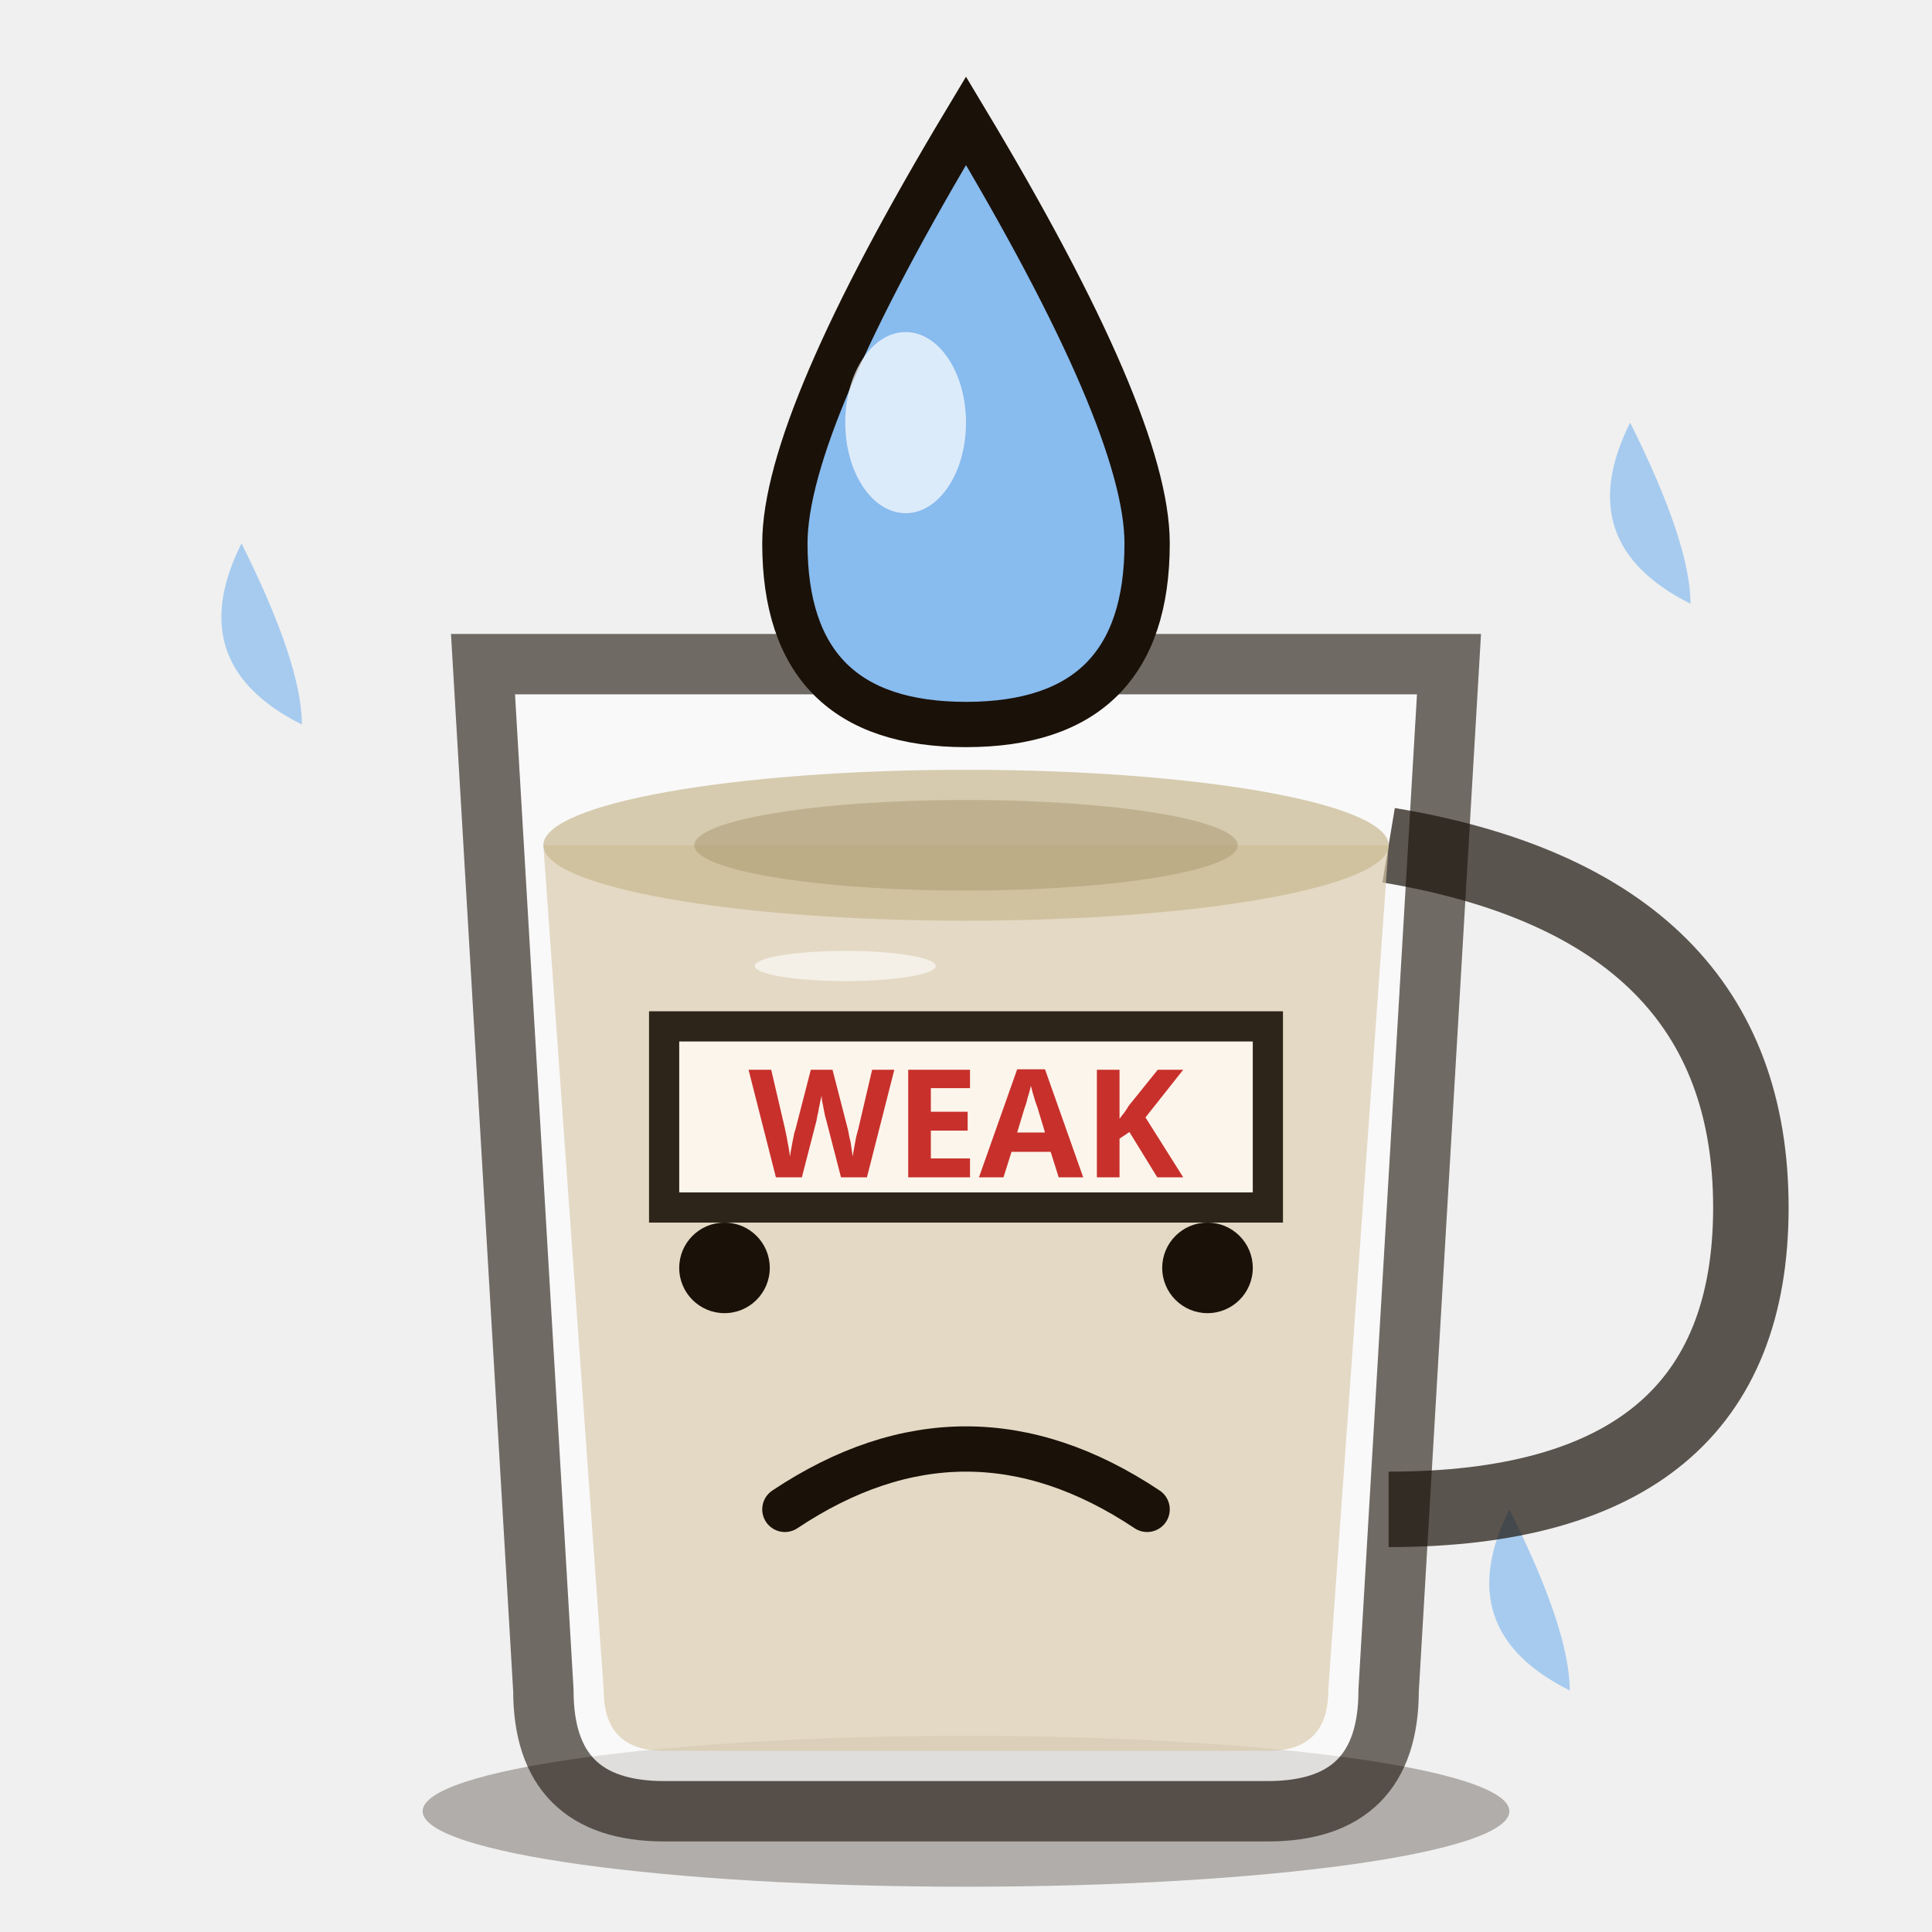
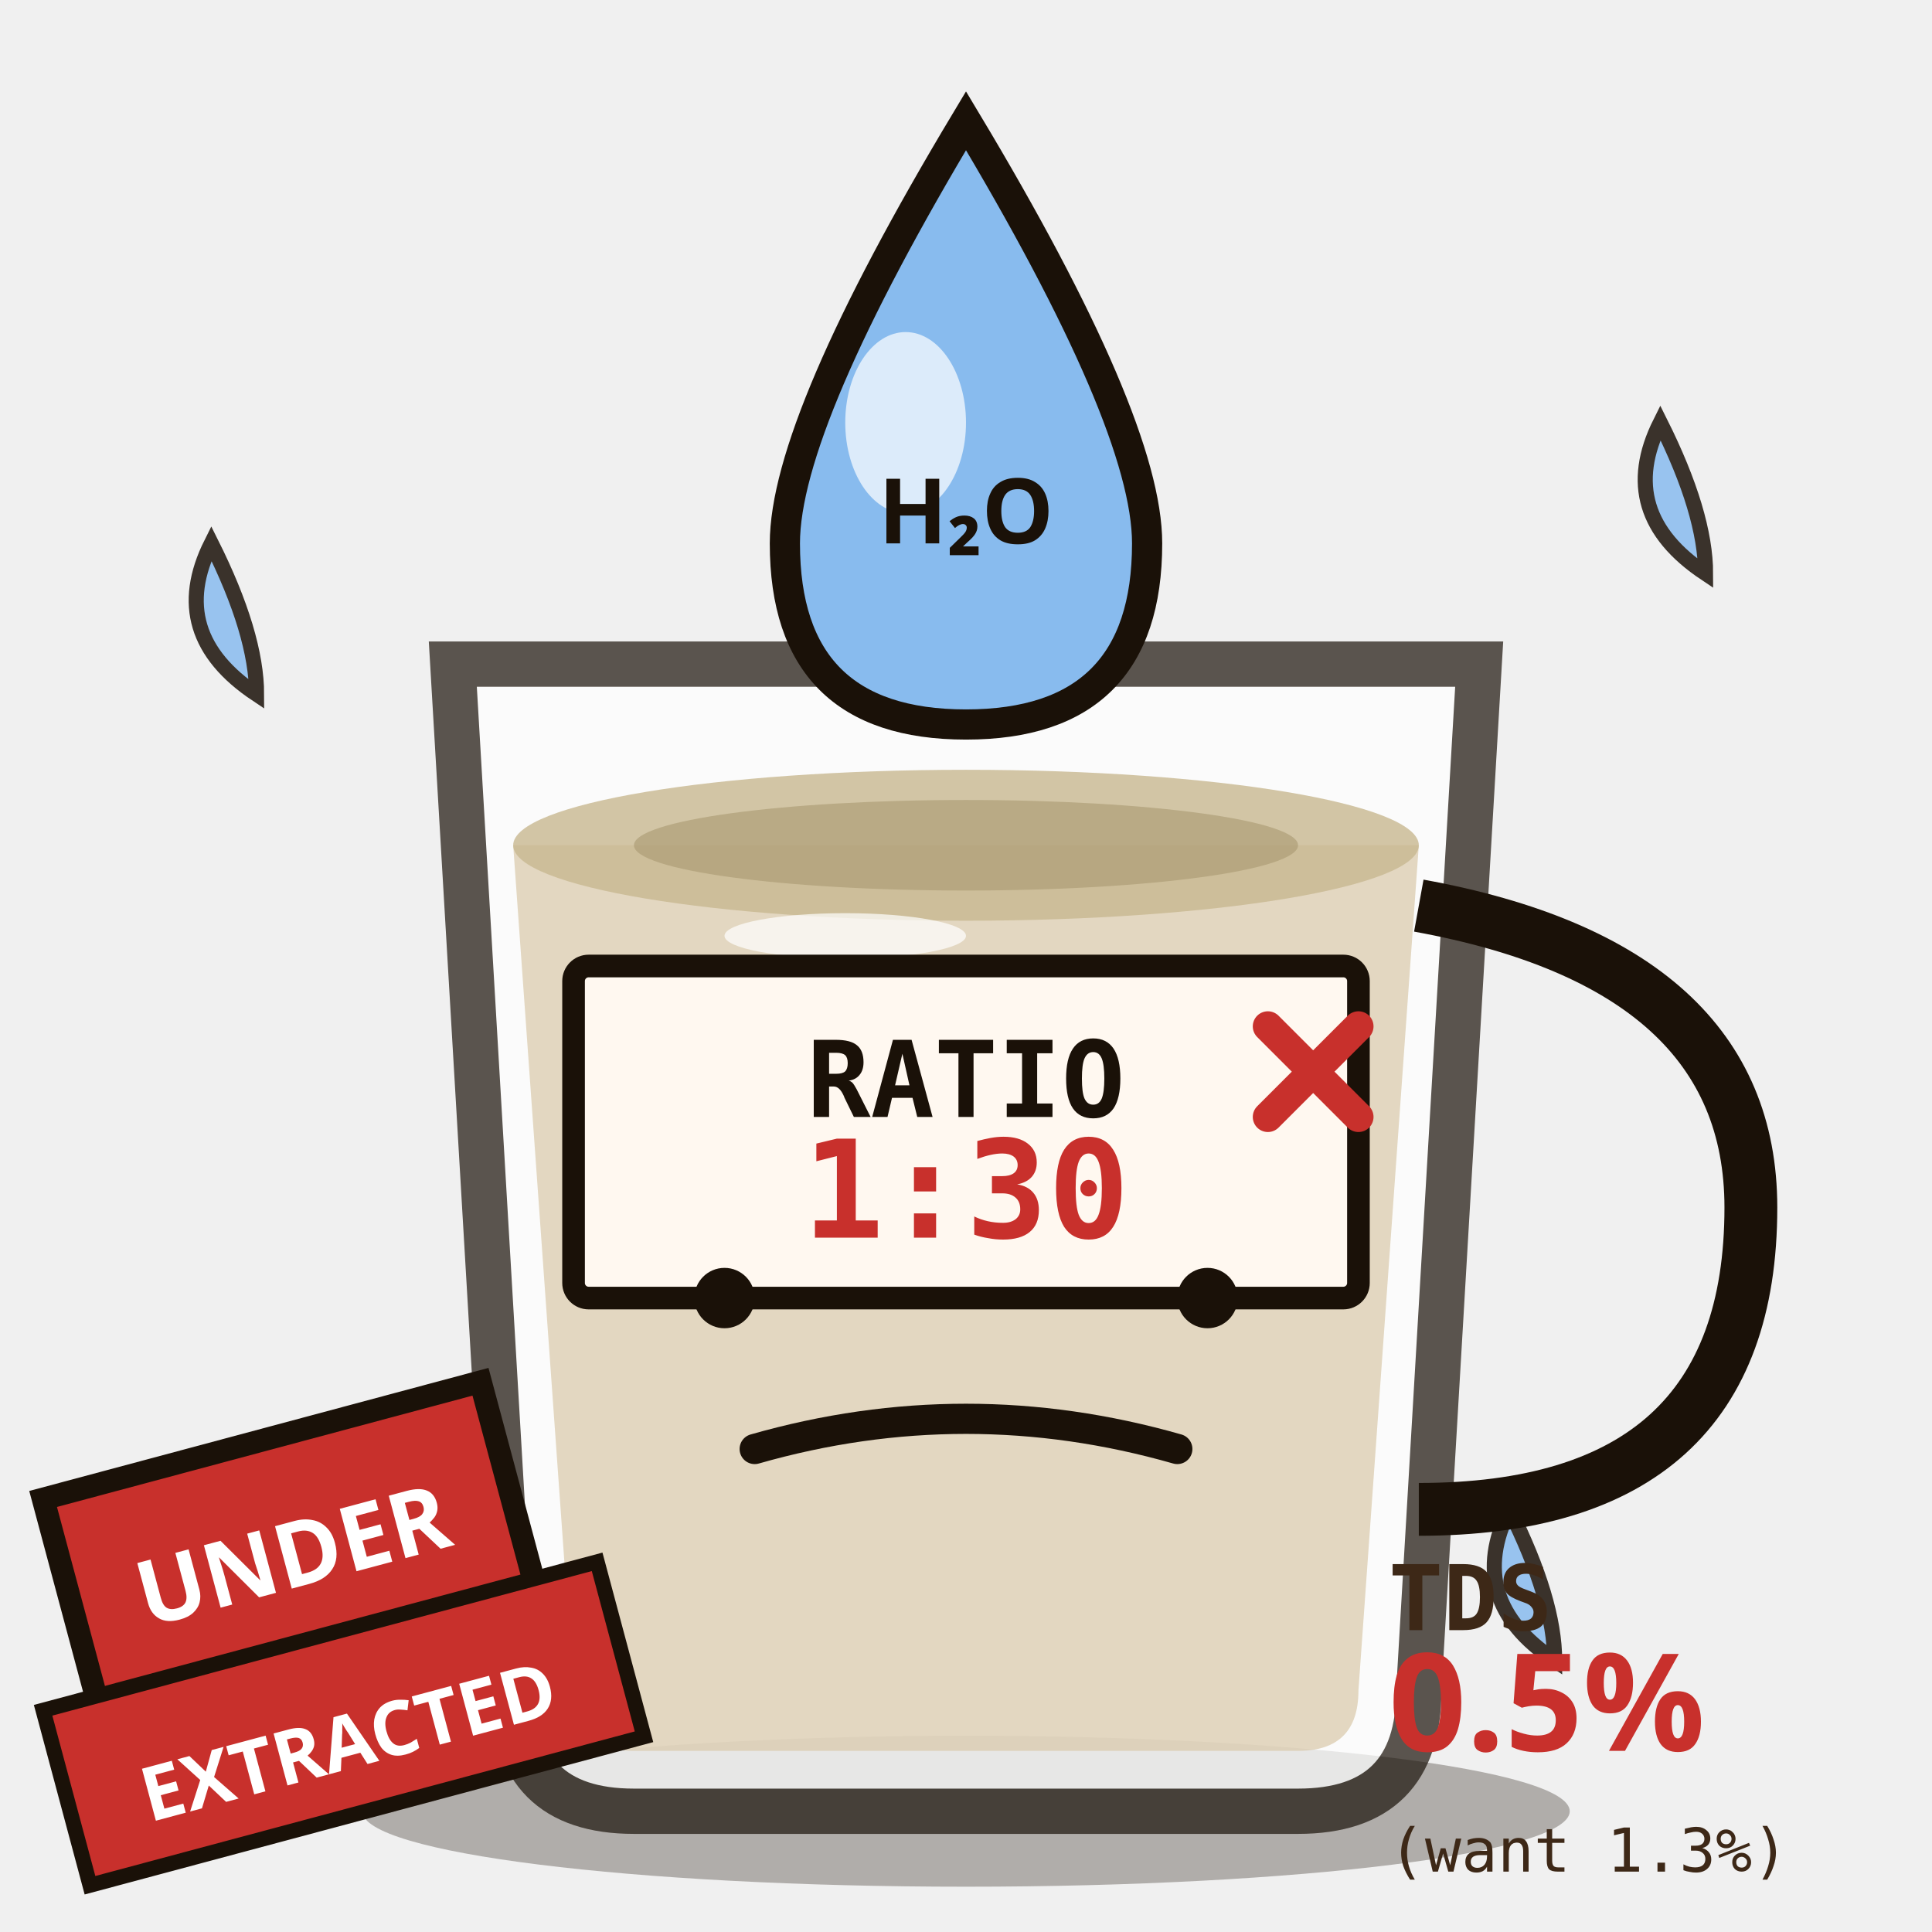
- <svg xmlns="http://www.w3.org/2000/svg" viewBox="0 0 64 64">
-   <ellipse cx="32" cy="60" rx="18" ry="2.5" fill="#1a1108" opacity="0.3" />
-   <path d="M 8 18 Q 10 22 10 24 Q 6 22 8 18 Z" fill="#88bbee" opacity="0.7" />
-   <path d="M 54 14 Q 56 18 56 20 Q 52 18 54 14 Z" fill="#88bbee" opacity="0.7" />
-   <path d="M 50 50 Q 52 54 52 56 Q 48 54 50 50 Z" fill="#88bbee" opacity="0.7" />
-   <path d="M 16 22 L 18 56 Q 18 60 22 60 L 42 60 Q 46 60 46 56 L 48 22 Z" fill="#fff" stroke="#1a1108" stroke-width="2" opacity="0.6" />
-   <path d="M 46 28 Q 58 30 58 40 Q 58 50 46 50" fill="none" stroke="#1a1108" stroke-width="2.5" opacity="0.7" />
-   <path d="M 18 28 L 20 56 Q 20 58 22 58 L 42 58 Q 44 58 44 56 L 46 28 Z" fill="#d8c8a8" opacity="0.65" />
-   <ellipse cx="32" cy="28" rx="14" ry="2.5" fill="#c8b890" opacity="0.7" />
-   <ellipse cx="32" cy="28" rx="9" ry="1.5" fill="#a89870" opacity="0.5" />
-   <ellipse cx="28" cy="32" rx="3" ry="0.5" fill="#fff" opacity="0.6" />
-   <path d="M 32 4 Q 38 14 38 18 Q 38 24 32 24 Q 26 24 26 18 Q 26 14 32 4 Z" fill="#88bbee" stroke="#1a1108" stroke-width="1.5" />
-   <ellipse cx="30" cy="14" rx="2" ry="3" fill="#fff" opacity="0.7" />
-   <circle cx="24" cy="42" r="1.5" fill="#1a1108" />
-   <circle cx="40" cy="42" r="1.5" fill="#1a1108" />
-   <path d="M 26 50 Q 32 46 38 50" fill="none" stroke="#1a1108" stroke-width="1.5" stroke-linecap="round" />
-   <rect x="22" y="34" width="20" height="6" fill="#fff8f0" stroke="#1a1108" stroke-width="1" opacity="0.9" />
-   <text x="32" y="39" text-anchor="middle" font-family="sans-serif" font-size="5" font-weight="bold" fill="#c8302c">WEAK</text>
+ <svg xmlns="http://www.w3.org/2000/svg" viewBox="0 0 128 128" width="128" height="128">
+   <ellipse cx="64" cy="120" rx="40" ry="5" fill="#1a1108" opacity="0.3" />
+   <path d="M 14 36 Q 17 42 17 46 Q 11 42 14 36 Z" fill="#88bbee" opacity="0.85" stroke="#1a1108" stroke-width="1" />
+   <path d="M 110 28 Q 113 34 113 38 Q 107 34 110 28 Z" fill="#88bbee" opacity="0.85" stroke="#1a1108" stroke-width="1" />
+   <path d="M 100 100 Q 103 106 103 110 Q 97 106 100 100 Z" fill="#88bbee" opacity="0.85" stroke="#1a1108" stroke-width="1" />
+   <path d="M 30 44 L 34 112 Q 34 120 42 120 L 86 120 Q 94 120 94 112 L 98 44 Z" fill="#fff" stroke="#1a1108" stroke-width="3" opacity="0.7" />
+   <path d="M 94 60 Q 116 64 116 80 Q 116 100 94 100" fill="none" stroke="#1a1108" stroke-width="3.5" />
+   <path d="M 34 56 L 38 112 Q 38 116 42 116 L 86 116 Q 90 116 90 112 L 94 56 Z" fill="#d8c8a8" opacity="0.7" />
+   <ellipse cx="64" cy="56" rx="30" ry="5" fill="#c8b890" opacity="0.8" />
+   <ellipse cx="64" cy="56" rx="22" ry="3" fill="#a89870" opacity="0.6" />
+   <ellipse cx="56" cy="62" rx="8" ry="1.5" fill="#fff" opacity="0.7" />
+   <path d="M 64 8 Q 76 28 76 36 Q 76 48 64 48 Q 52 48 52 36 Q 52 28 64 8 Z" fill="#88bbee" stroke="#1a1108" stroke-width="2" />
+   <ellipse cx="60" cy="28" rx="4" ry="6" fill="#fff" opacity="0.7" />
+   <text x="64" y="36" text-anchor="middle" font-family="sans-serif" font-size="6" font-weight="bold" fill="#1a1108">H₂O</text>
+   <rect x="38" y="64" width="52" height="22" fill="#fff8f0" stroke="#1a1108" stroke-width="1.5" rx="1" />
+   <text x="64" y="74" text-anchor="middle" font-family="monospace" font-size="7" font-weight="bold" fill="#1a1108">RATIO</text>
+   <text x="64" y="82" text-anchor="middle" font-family="monospace" font-size="9" font-weight="bold" fill="#c8302c">1:30</text>
+   <path d="M 84 68 L 90 74 M 90 68 L 84 74" stroke="#c8302c" stroke-width="2" stroke-linecap="round" />
+   <g transform="rotate(-15 16 102)">
+     <rect x="4" y="96" width="30" height="14" fill="#c8302c" stroke="#1a1108" stroke-width="1.5" />
+     <text x="19" y="106" text-anchor="middle" font-family="sans-serif" font-size="6" font-weight="bold" fill="#fff">UNDER</text>
+   </g>
+   <g transform="rotate(-15 16 116)">
+     <rect x="4" y="110" width="38" height="12" fill="#c8302c" stroke="#1a1108" stroke-width="1" />
+     <text x="23" y="119" text-anchor="middle" font-family="sans-serif" font-size="5" font-weight="bold" fill="#fff">EXTRACTED</text>
+   </g>
+   <text x="92" y="108" font-family="monospace" font-size="6" font-weight="bold" fill="#3d2817">TDS</text>
+   <text x="92" y="116" font-family="sans-serif" font-size="9" font-weight="bold" fill="#c8302c">0.5%</text>
+   <text x="92" y="124" font-family="monospace" font-size="4" fill="#3d2817">(want 1.3%)</text>
+   <circle cx="48" cy="86" r="2" fill="#1a1108" />
+   <circle cx="80" cy="86" r="2" fill="#1a1108" />
+   <path d="M 50 96 Q 64 92 78 96" fill="none" stroke="#1a1108" stroke-width="2" stroke-linecap="round" />
</svg>
